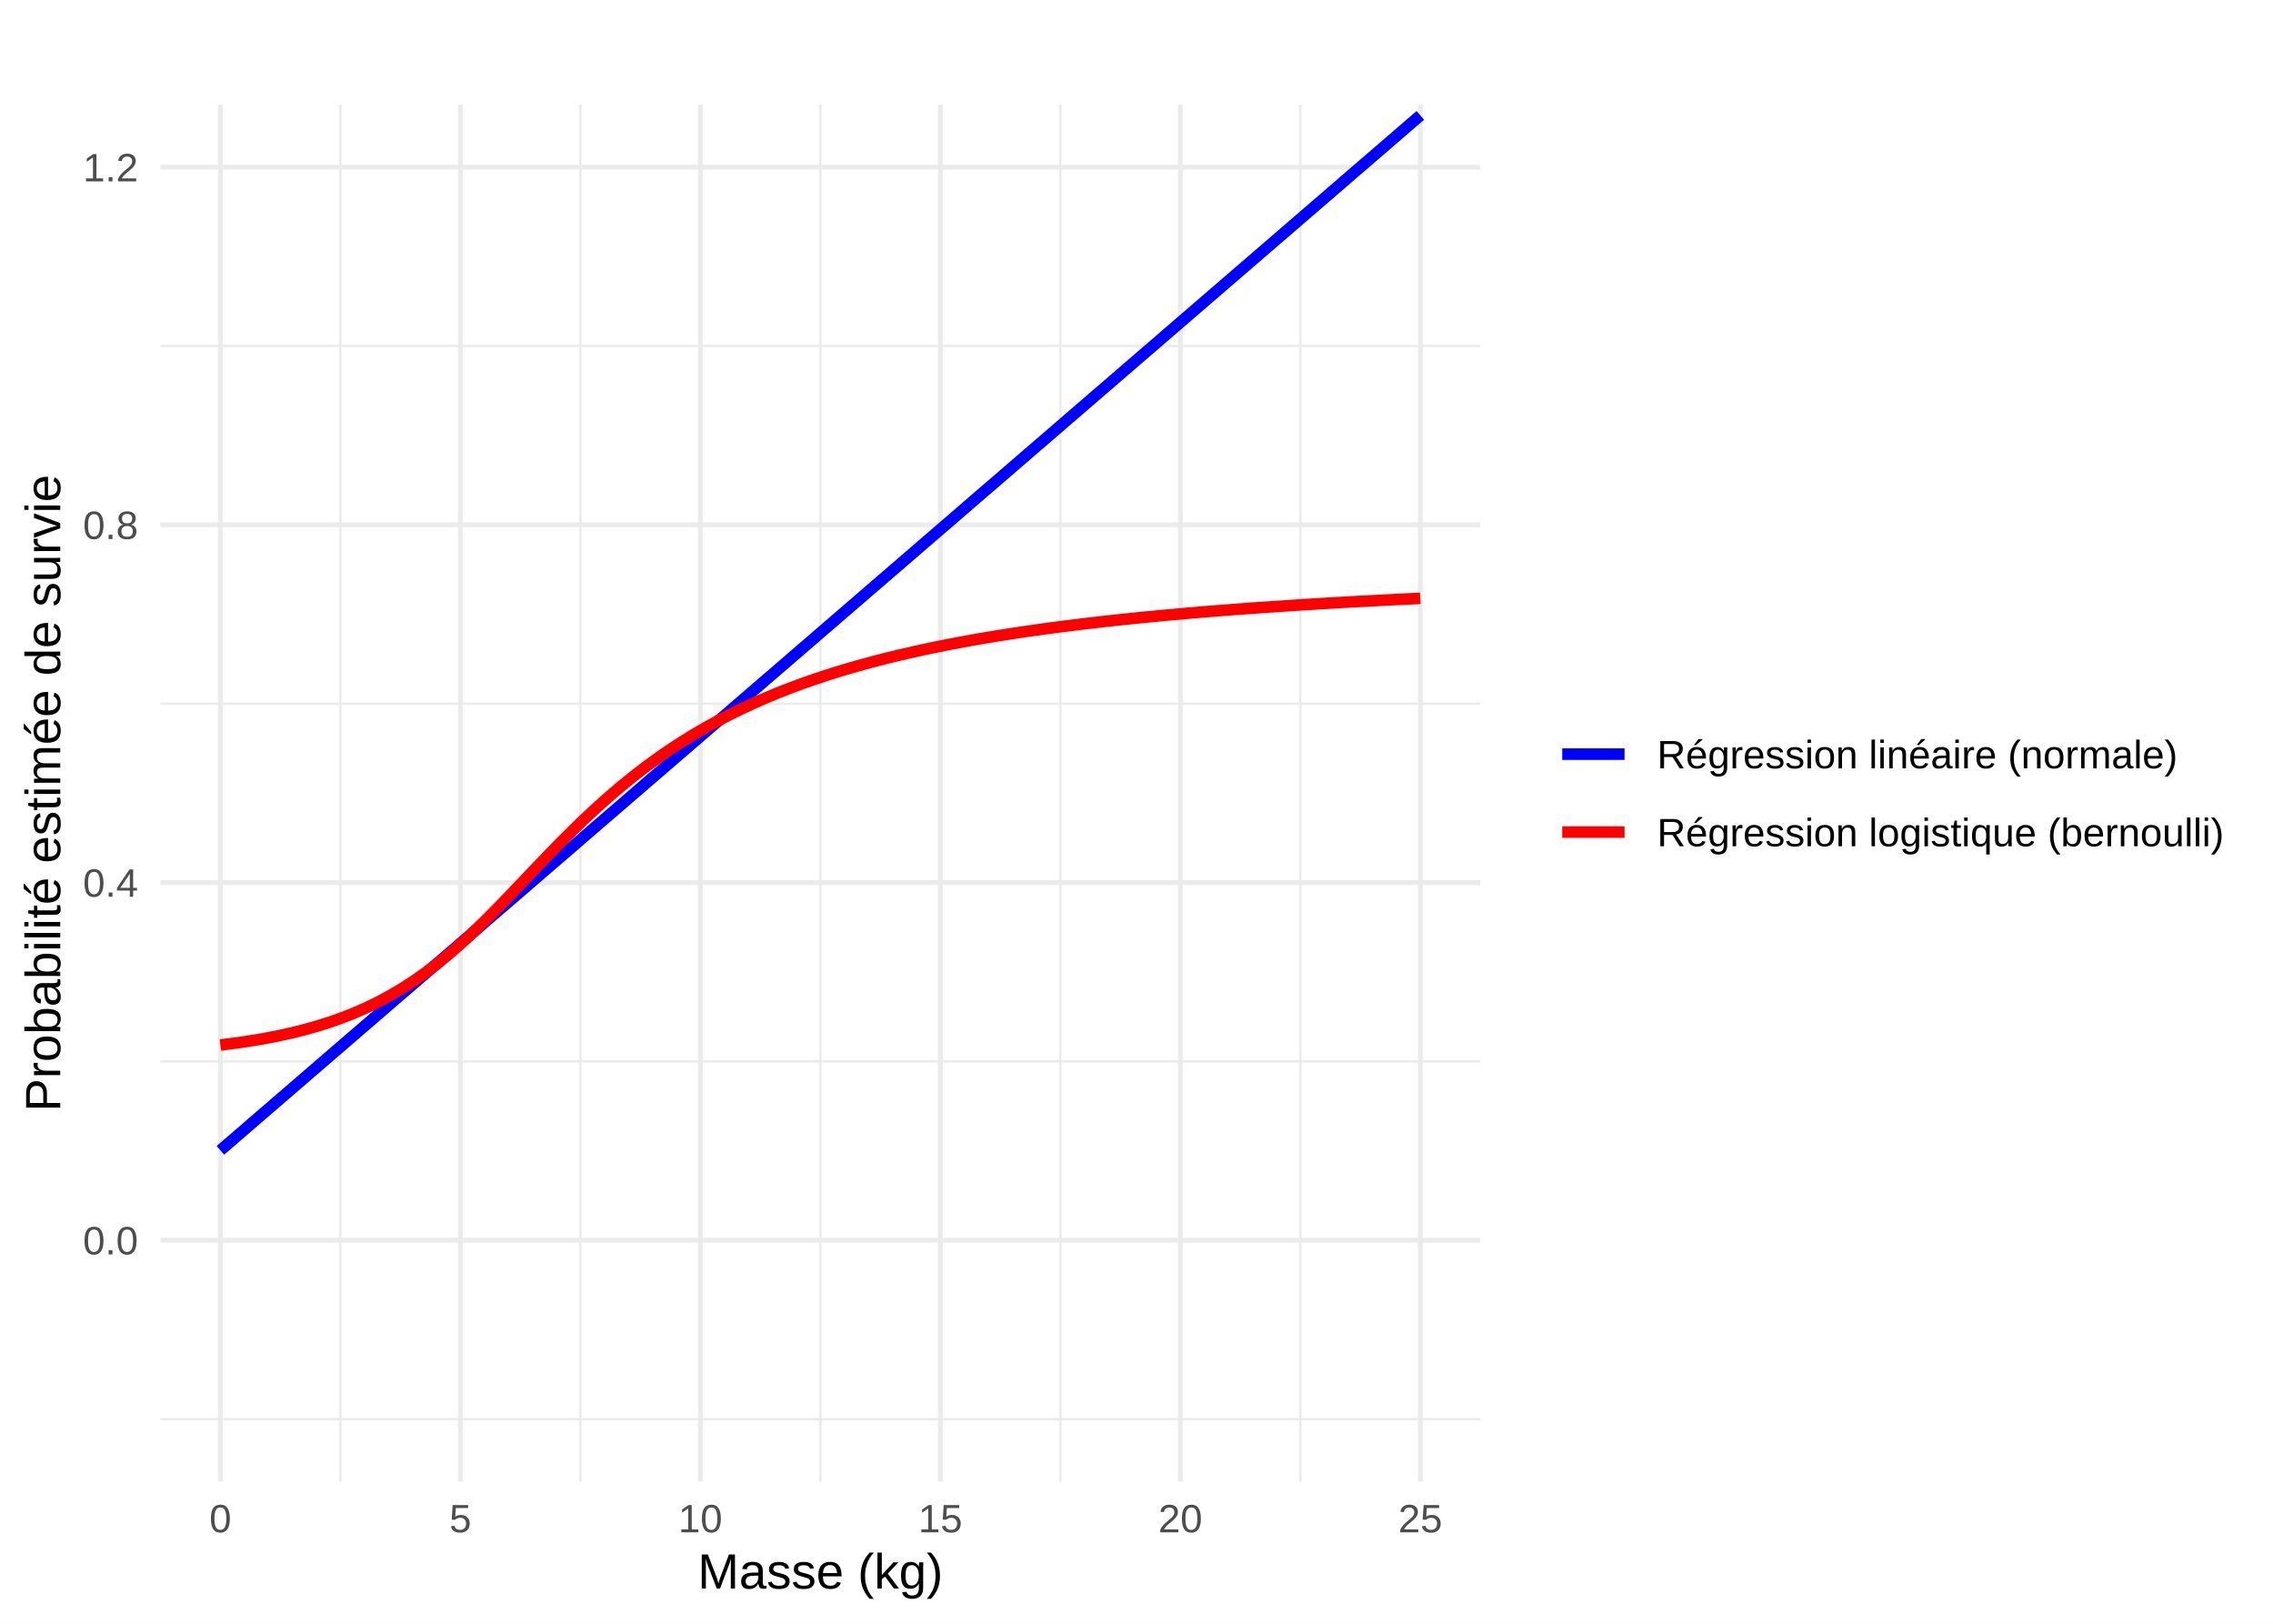
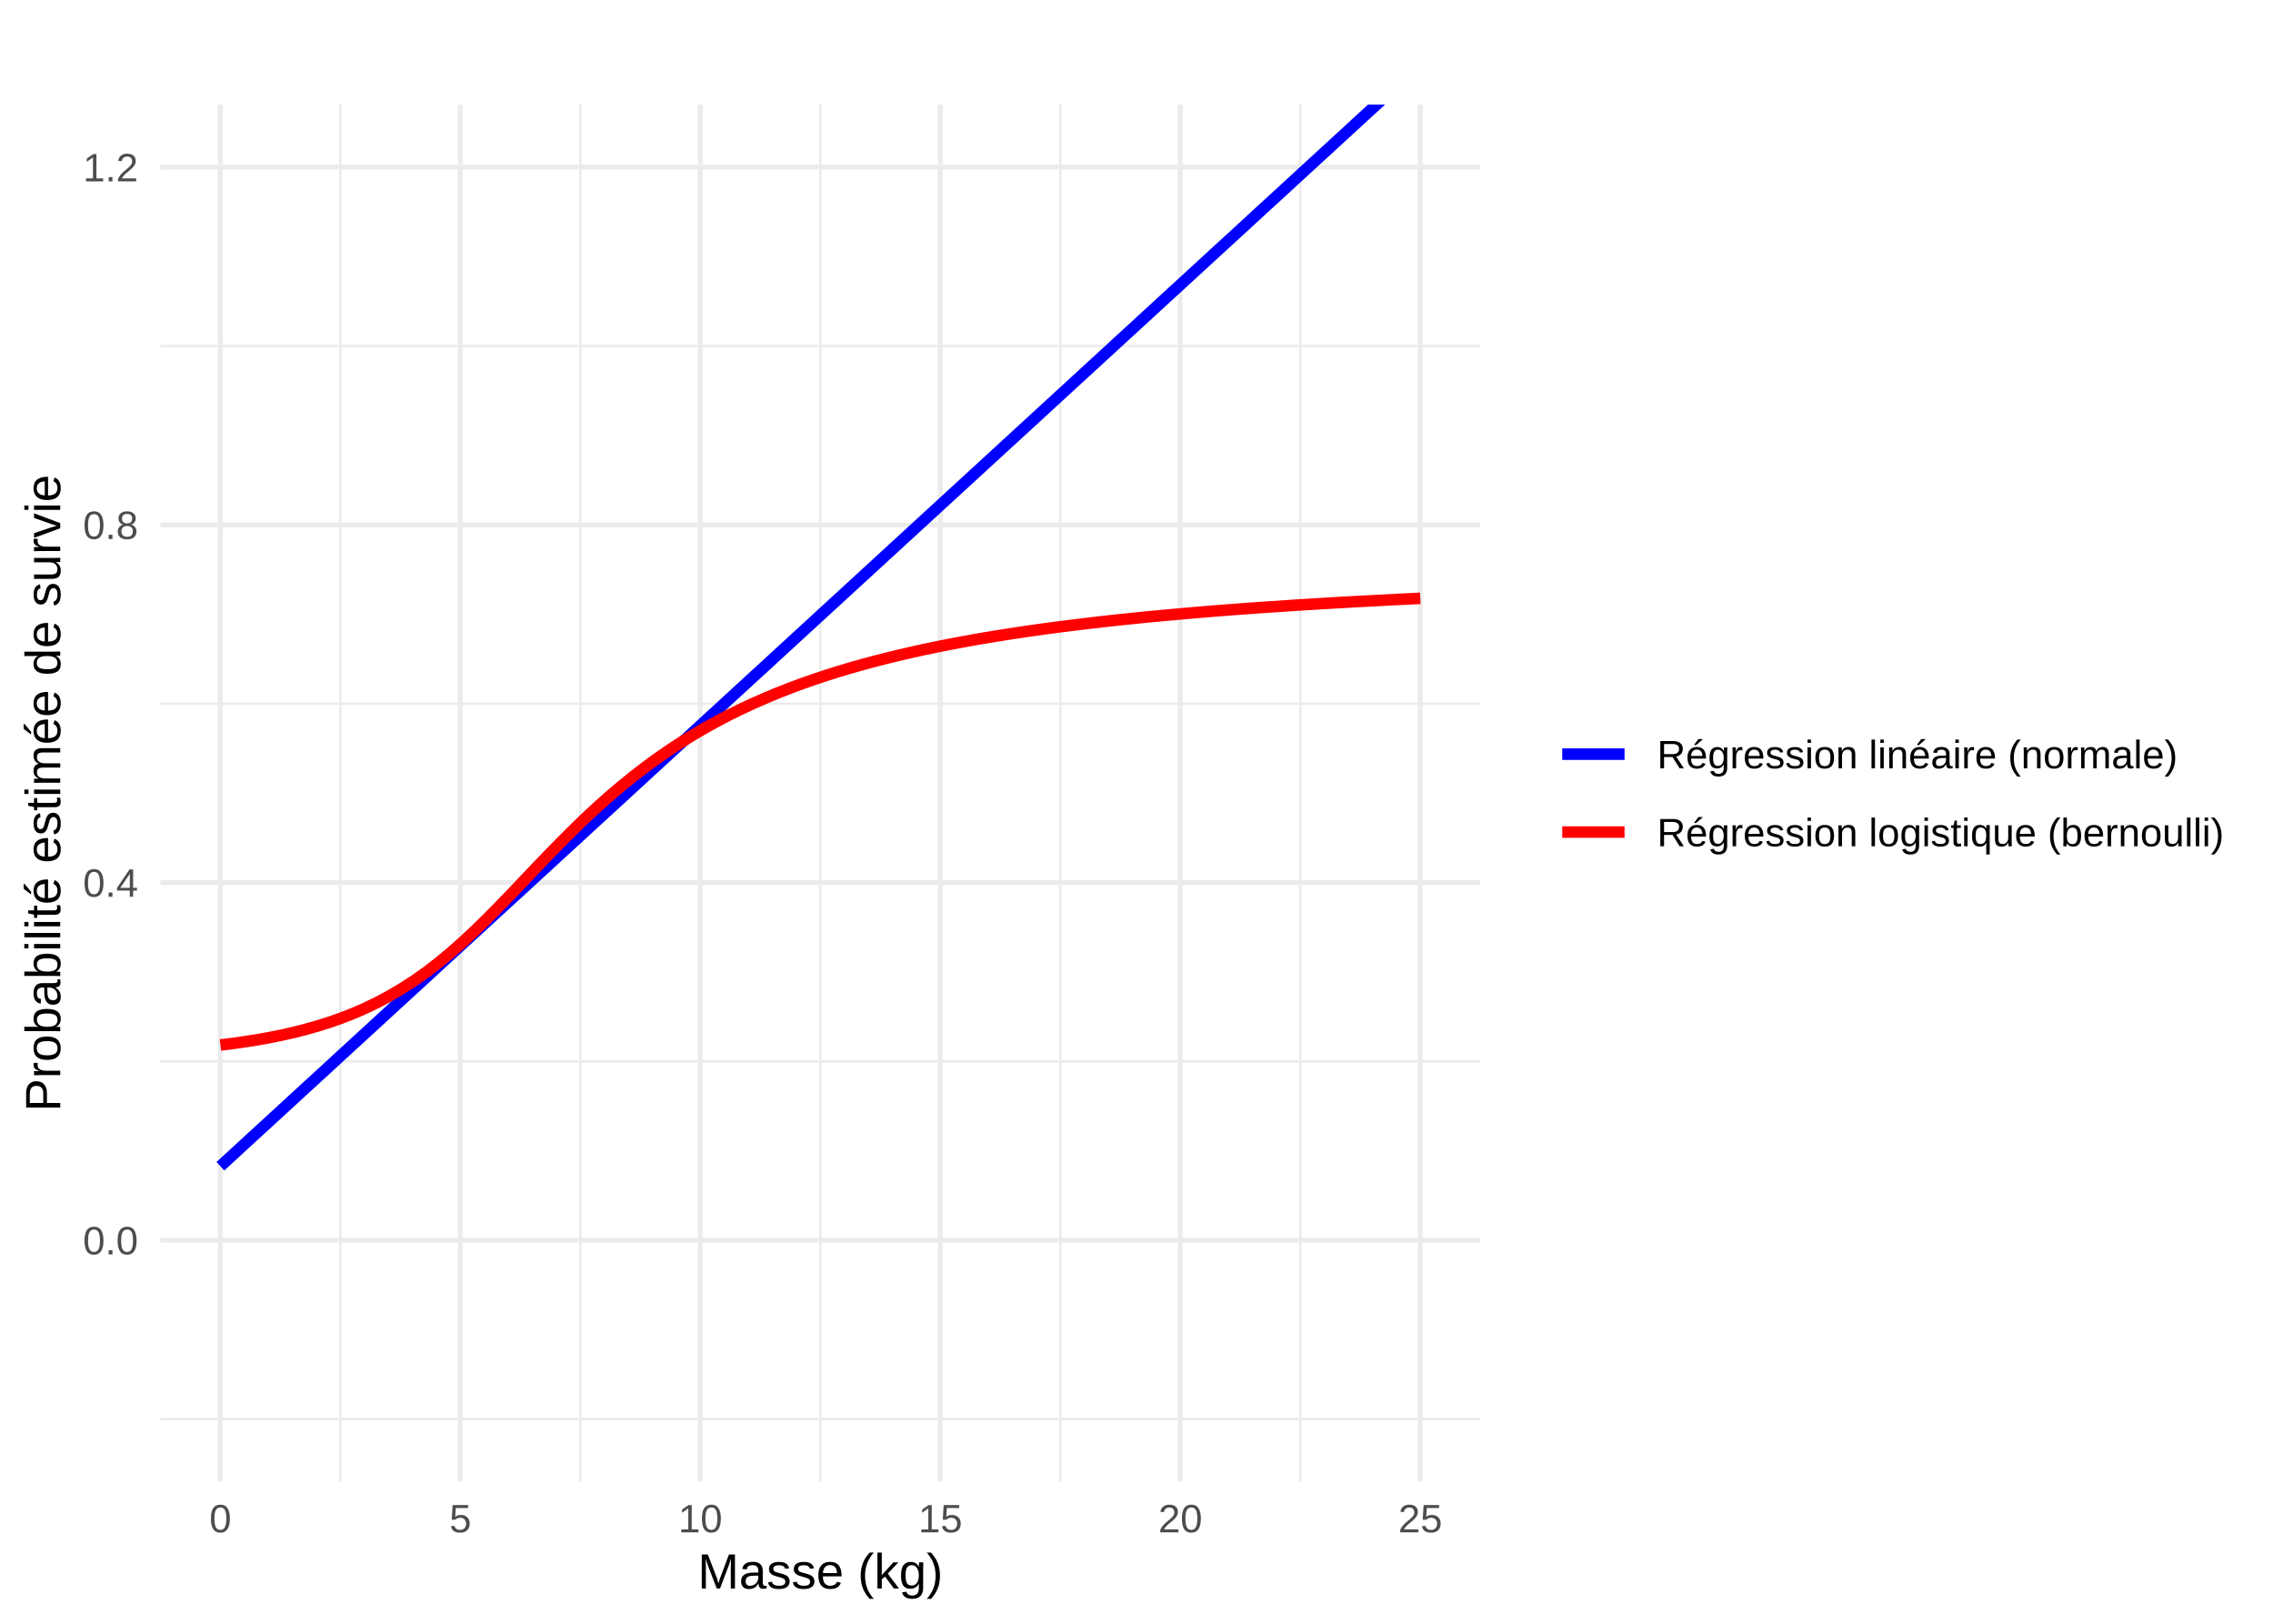
<svg xmlns="http://www.w3.org/2000/svg" width="504.00pt" height="360.00pt" viewBox="0 0 504.00 360.00">
  <g class="svglite">
    <defs>
      <style type="text/css">
    .svglite line, .svglite polyline, .svglite polygon, .svglite path, .svglite rect, .svglite circle {
      fill: none;
      stroke: #000000;
      stroke-linecap: round;
      stroke-linejoin: round;
      stroke-miterlimit: 10.00;
    }
    .svglite text {
      white-space: pre;
    }
    .svglite g.glyphgroup path {
      fill: inherit;
      stroke: none;
    }
  </style>
    </defs>
    <rect width="100%" height="100%" style="stroke: none; fill: none;" />
    <defs>
      <clipPath id="cpMC4wMHw1MDQuMDB8MC4wMHwzNjAuMDA=">
        <rect x="0.00" y="0.00" width="504.00" height="360.00" />
      </clipPath>
    </defs>
    <g clip-path="url(#cpMC4wMHw1MDQuMDB8MC4wMHwzNjAuMDA=)">
      <rect x="0.00" y="0.00" width="504.00" height="360.00" style="stroke-width: 1.07; stroke: none; fill: #FFFFFF;" />
    </g>
    <defs>
      <clipPath id="cpMzUuNTZ8MzI4LjIzfDIzLjE4fDMyOC41MA==">
        <rect x="35.56" y="23.18" width="292.67" height="305.33" />
      </clipPath>
    </defs>
    <g clip-path="url(#cpMzUuNTZ8MzI4LjIzfDIzLjE4fDMyOC41MA==)">
      <polyline points="35.56,314.63 328.23,314.63 " style="stroke-width: 0.53; stroke: #EBEBEB; stroke-linecap: butt;" />
      <polyline points="35.56,235.32 328.23,235.32 " style="stroke-width: 0.53; stroke: #EBEBEB; stroke-linecap: butt;" />
      <polyline points="35.56,156.01 328.23,156.01 " style="stroke-width: 0.53; stroke: #EBEBEB; stroke-linecap: butt;" />
      <polyline points="35.56,76.71 328.23,76.71 " style="stroke-width: 0.53; stroke: #EBEBEB; stroke-linecap: butt;" />
      <polyline points="75.47,328.50 75.47,23.18 " style="stroke-width: 0.53; stroke: #EBEBEB; stroke-linecap: butt;" />
      <polyline points="128.69,328.50 128.69,23.18 " style="stroke-width: 0.53; stroke: #EBEBEB; stroke-linecap: butt;" />
      <polyline points="181.90,328.50 181.90,23.18 " style="stroke-width: 0.53; stroke: #EBEBEB; stroke-linecap: butt;" />
      <polyline points="235.11,328.50 235.11,23.18 " style="stroke-width: 0.53; stroke: #EBEBEB; stroke-linecap: butt;" />
      <polyline points="288.32,328.50 288.32,23.18 " style="stroke-width: 0.53; stroke: #EBEBEB; stroke-linecap: butt;" />
      <polyline points="35.56,274.97 328.23,274.97 " style="stroke-width: 1.07; stroke: #EBEBEB; stroke-linecap: butt;" />
      <polyline points="35.56,195.67 328.23,195.67 " style="stroke-width: 1.07; stroke: #EBEBEB; stroke-linecap: butt;" />
      <polyline points="35.56,116.36 328.23,116.36 " style="stroke-width: 1.07; stroke: #EBEBEB; stroke-linecap: butt;" />
      <polyline points="35.56,37.06 328.23,37.06 " style="stroke-width: 1.07; stroke: #EBEBEB; stroke-linecap: butt;" />
      <polyline points="48.87,328.50 48.87,23.18 " style="stroke-width: 1.07; stroke: #EBEBEB; stroke-linecap: butt;" />
      <polyline points="102.08,328.50 102.08,23.18 " style="stroke-width: 1.07; stroke: #EBEBEB; stroke-linecap: butt;" />
      <polyline points="155.29,328.50 155.29,23.18 " style="stroke-width: 1.07; stroke: #EBEBEB; stroke-linecap: butt;" />
      <polyline points="208.51,328.50 208.51,23.18 " style="stroke-width: 1.07; stroke: #EBEBEB; stroke-linecap: butt;" />
      <polyline points="261.72,328.50 261.72,23.18 " style="stroke-width: 1.07; stroke: #EBEBEB; stroke-linecap: butt;" />
      <polyline points="314.93,328.50 314.93,23.18 " style="stroke-width: 1.07; stroke: #EBEBEB; stroke-linecap: butt;" />
-       <polyline points="48.87,255.04 51.56,252.73 54.24,250.41 56.93,248.09 59.62,245.77 62.31,243.45 64.99,241.14 67.68,238.82 70.37,236.50 73.06,234.18 75.74,231.87 78.43,229.55 81.12,227.23 83.81,224.91 86.49,222.59 89.18,220.28 91.87,217.96 94.56,215.64 97.24,213.32 99.93,211.01 102.62,208.69 105.31,206.37 107.99,204.05 110.68,201.73 113.37,199.42 116.06,197.10 118.74,194.78 121.43,192.46 124.12,190.15 126.81,187.83 129.49,185.51 132.18,183.19 134.87,180.87 137.56,178.56 140.24,176.24 142.93,173.92 145.62,171.60 148.31,169.29 150.99,166.97 153.68,164.65 156.37,162.33 159.06,160.01 161.74,157.70 164.43,155.38 167.12,153.06 169.81,150.74 172.49,148.43 175.18,146.11 177.87,143.79 180.56,141.47 183.24,139.16 185.93,136.84 188.62,134.52 191.31,132.20 193.99,129.88 196.68,127.57 199.37,125.25 202.06,122.93 204.74,120.61 207.43,118.30 210.12,115.98 212.81,113.66 215.49,111.34 218.18,109.02 220.87,106.71 223.56,104.39 226.24,102.07 228.93,99.75 231.62,97.44 234.31,95.12 236.99,92.80 239.68,90.48 242.37,88.16 245.06,85.85 247.74,83.53 250.43,81.21 253.12,78.89 255.81,76.58 258.49,74.26 261.18,71.94 263.87,69.62 266.56,67.30 269.24,64.99 271.93,62.67 274.62,60.35 277.31,58.03 279.99,55.72 282.68,53.40 285.37,51.08 288.06,48.76 290.74,46.45 293.43,44.13 296.12,41.81 298.81,39.49 301.49,37.17 304.18,34.86 306.87,32.54 309.56,30.22 312.24,27.90 314.93,25.59 " style="stroke-width: 2.56; stroke: #0000FF; stroke-linecap: butt;" />
+       <polyline points="48.87,258.57 51.56,256.10 54.24,253.63 56.93,251.16 59.62,248.70 62.31,246.23 64.99,243.76 67.68,241.29 70.37,238.83 73.06,236.36 75.74,233.89 78.43,231.42 81.12,228.96 83.81,226.49 86.49,224.02 89.18,221.55 91.87,219.09 94.56,216.62 97.24,214.15 99.93,211.68 102.62,209.21 105.31,206.75 107.99,204.28 110.68,201.81 113.37,199.34 116.06,196.88 118.74,194.41 121.43,191.94 124.12,189.47 126.81,187.01 129.49,184.54 132.18,182.07 134.87,179.60 137.56,177.14 140.24,174.67 142.93,172.20 145.62,169.73 148.31,167.27 150.99,164.80 153.68,162.33 156.37,159.86 159.06,157.40 161.74,154.93 164.43,152.46 167.12,149.99 169.81,147.53 172.49,145.06 175.18,142.59 177.87,140.12 180.56,137.65 183.24,135.19 185.93,132.72 188.62,130.25 191.31,127.78 193.99,125.32 196.68,122.85 199.37,120.38 202.06,117.91 204.74,115.45 207.43,112.98 210.12,110.51 212.81,108.04 215.49,105.58 218.18,103.11 220.87,100.64 223.56,98.17 226.24,95.71 228.93,93.24 231.62,90.77 234.31,88.30 236.99,85.84 239.68,83.37 242.37,80.90 245.06,78.43 247.74,75.96 250.43,73.50 253.12,71.03 255.81,68.56 258.49,66.09 261.18,63.63 263.87,61.16 266.56,58.69 269.24,56.22 271.93,53.76 274.62,51.29 277.31,48.82 279.99,46.35 282.68,43.89 285.37,41.42 288.06,38.95 290.74,36.48 293.43,34.02 296.12,31.55 298.81,29.08 301.49,26.61 304.18,24.15 306.87,21.68 309.56,19.21 312.24,16.74 314.93,14.27 " style="stroke-width: 2.56; stroke: #0000FF; stroke-linecap: butt;" />
      <polyline points="48.87,231.69 51.56,231.35 54.24,230.97 56.93,230.55 59.62,230.07 62.31,229.53 64.99,228.93 67.68,228.25 70.37,227.49 73.06,226.65 75.74,225.70 78.43,224.65 81.12,223.47 83.81,222.17 86.49,220.73 89.18,219.14 91.87,217.40 94.56,215.50 97.24,213.44 99.93,211.21 102.62,208.84 105.31,206.33 107.99,203.70 110.68,200.98 113.37,198.19 116.06,195.37 118.74,192.54 121.43,189.74 124.12,186.98 126.81,184.29 129.49,181.68 132.18,179.17 134.87,176.76 137.56,174.47 140.24,172.28 142.93,170.20 145.62,168.23 148.31,166.36 150.99,164.60 153.68,162.94 156.37,161.36 159.06,159.88 161.74,158.48 164.43,157.16 167.12,155.91 169.81,154.73 172.49,153.61 175.18,152.56 177.87,151.56 180.56,150.62 183.24,149.73 185.93,148.88 188.62,148.08 191.31,147.32 193.99,146.60 196.68,145.91 199.37,145.26 202.06,144.64 204.74,144.04 207.43,143.48 210.12,142.94 212.81,142.43 215.49,141.94 218.18,141.47 220.87,141.03 223.56,140.60 226.24,140.19 228.93,139.80 231.62,139.42 234.31,139.06 236.99,138.72 239.68,138.39 242.37,138.07 245.06,137.76 247.74,137.47 250.43,137.19 253.12,136.91 255.81,136.65 258.49,136.40 261.18,136.16 263.87,135.92 266.56,135.69 269.24,135.47 271.93,135.26 274.62,135.06 277.31,134.86 279.99,134.67 282.68,134.49 285.37,134.31 288.06,134.13 290.74,133.97 293.43,133.80 296.12,133.64 298.81,133.49 301.49,133.34 304.18,133.20 306.87,133.06 309.56,132.92 312.24,132.79 314.93,132.66 " style="stroke-width: 2.56; stroke: #FF0000; stroke-linecap: butt;" />
    </g>
    <g clip-path="url(#cpMC4wMHw1MDQuMDB8MC4wMHwzNjAuMDA=)">
      <text x="30.63" y="278.12" text-anchor="end" style="font-size: 8.80px;fill: #4D4D4D; font-family: &quot;Arial&quot;;" textLength="12.22px" lengthAdjust="spacingAndGlyphs">0.0</text>
      <text x="30.63" y="198.82" text-anchor="end" style="font-size: 8.80px;fill: #4D4D4D; font-family: &quot;Arial&quot;;" textLength="12.22px" lengthAdjust="spacingAndGlyphs">0.4</text>
      <text x="30.63" y="119.51" text-anchor="end" style="font-size: 8.80px;fill: #4D4D4D; font-family: &quot;Arial&quot;;" textLength="12.22px" lengthAdjust="spacingAndGlyphs">0.8</text>
      <text x="30.63" y="40.21" text-anchor="end" style="font-size: 8.80px;fill: #4D4D4D; font-family: &quot;Arial&quot;;" textLength="12.22px" lengthAdjust="spacingAndGlyphs">1.2</text>
      <text x="48.87" y="339.74" text-anchor="middle" style="font-size: 8.80px;fill: #4D4D4D; font-family: &quot;Arial&quot;;" textLength="4.89px" lengthAdjust="spacingAndGlyphs">0</text>
      <text x="102.08" y="339.74" text-anchor="middle" style="font-size: 8.80px;fill: #4D4D4D; font-family: &quot;Arial&quot;;" textLength="4.89px" lengthAdjust="spacingAndGlyphs">5</text>
      <text x="155.29" y="339.74" text-anchor="middle" style="font-size: 8.80px;fill: #4D4D4D; font-family: &quot;Arial&quot;;" textLength="9.78px" lengthAdjust="spacingAndGlyphs">10</text>
      <text x="208.51" y="339.74" text-anchor="middle" style="font-size: 8.80px;fill: #4D4D4D; font-family: &quot;Arial&quot;;" textLength="9.78px" lengthAdjust="spacingAndGlyphs">15</text>
      <text x="261.72" y="339.74" text-anchor="middle" style="font-size: 8.80px;fill: #4D4D4D; font-family: &quot;Arial&quot;;" textLength="9.78px" lengthAdjust="spacingAndGlyphs">20</text>
      <text x="314.93" y="339.74" text-anchor="middle" style="font-size: 8.80px;fill: #4D4D4D; font-family: &quot;Arial&quot;;" textLength="9.78px" lengthAdjust="spacingAndGlyphs">25</text>
      <text x="181.90" y="352.20" text-anchor="middle" style="font-size: 11.00px; font-family: &quot;Arial&quot;;" textLength="54.41px" lengthAdjust="spacingAndGlyphs">Masse (kg)</text>
      <text transform="translate(13.36,175.84) rotate(-90)" text-anchor="middle" style="font-size: 11.00px; font-family: &quot;Arial&quot;;" textLength="141.31px" lengthAdjust="spacingAndGlyphs">Probabilité estimée de survie</text>
      <line x1="346.40" y1="167.20" x2="360.22" y2="167.20" style="stroke-width: 2.56; stroke: #0000FF; stroke-linecap: butt;" />
      <line x1="346.40" y1="184.48" x2="360.22" y2="184.48" style="stroke-width: 2.56; stroke: #FF0000; stroke-linecap: butt;" />
      <text x="367.43" y="170.35" style="font-size: 8.80px; font-family: &quot;Arial&quot;;" textLength="115.33px" lengthAdjust="spacingAndGlyphs">Régression linéaire (normale)</text>
      <text x="367.43" y="187.63" style="font-size: 8.80px; font-family: &quot;Arial&quot;;" textLength="125.61px" lengthAdjust="spacingAndGlyphs">Régression logistique (bernoulli)</text>
    </g>
  </g>
</svg>
